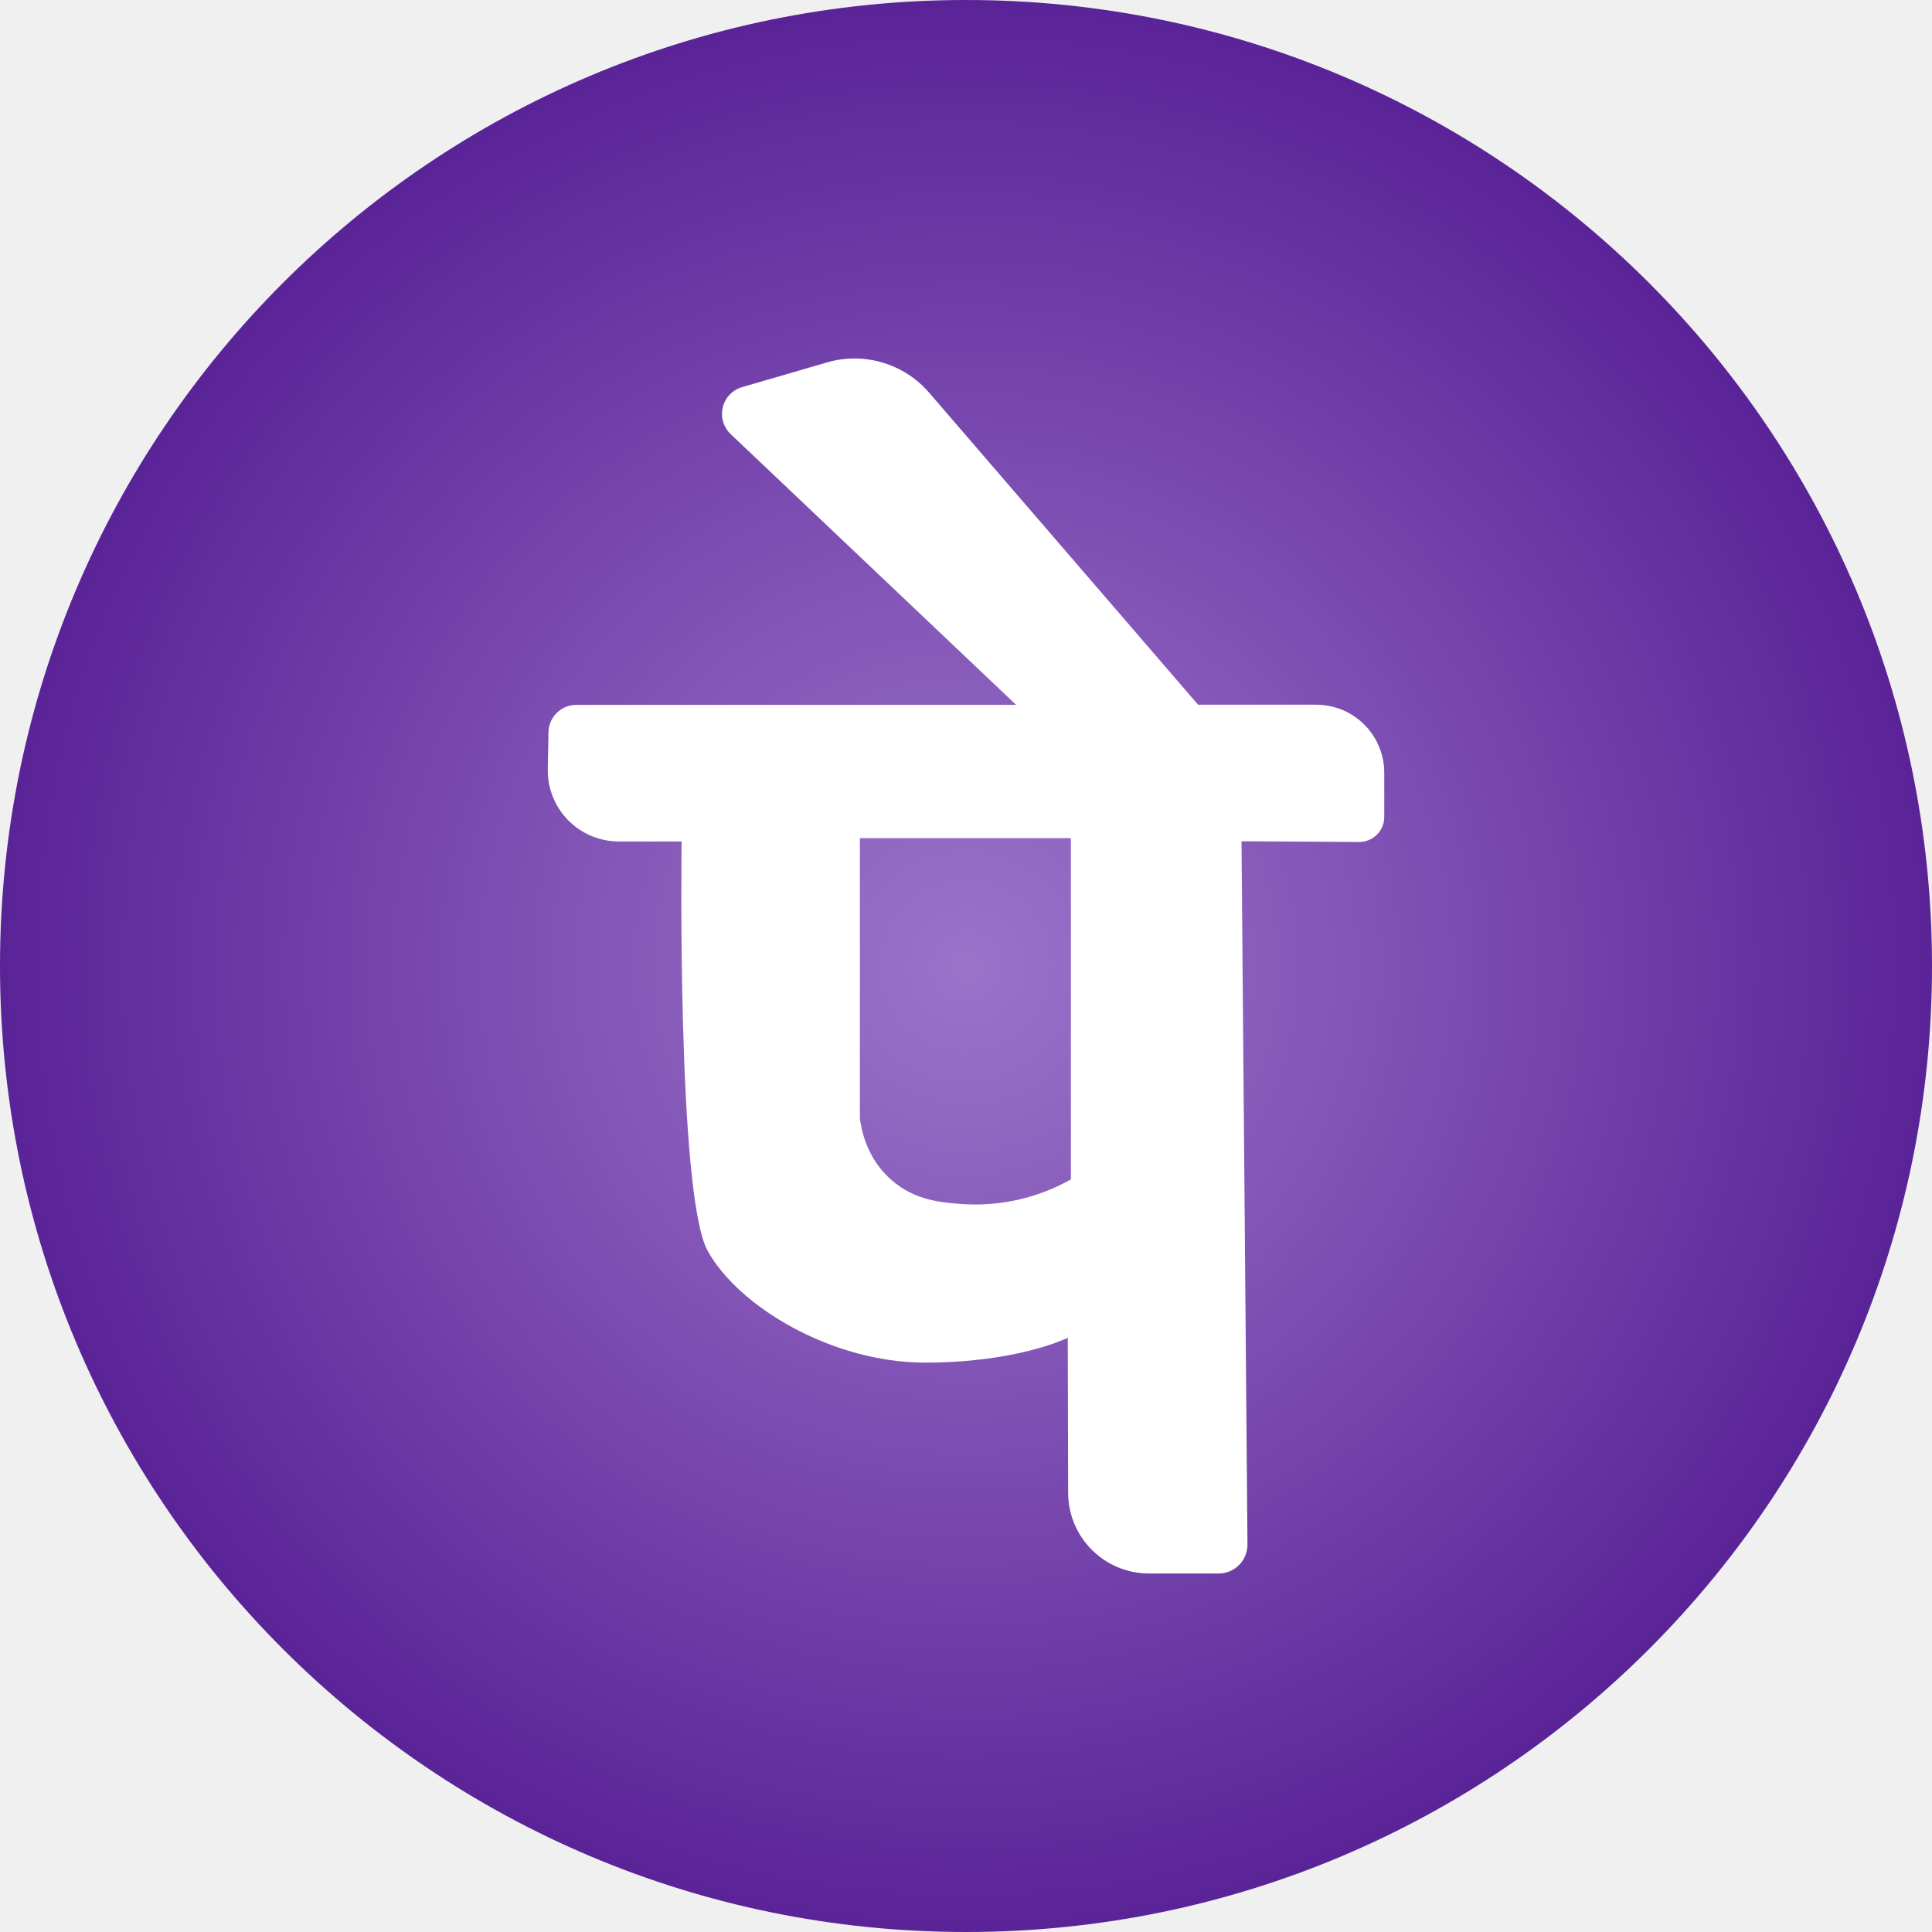
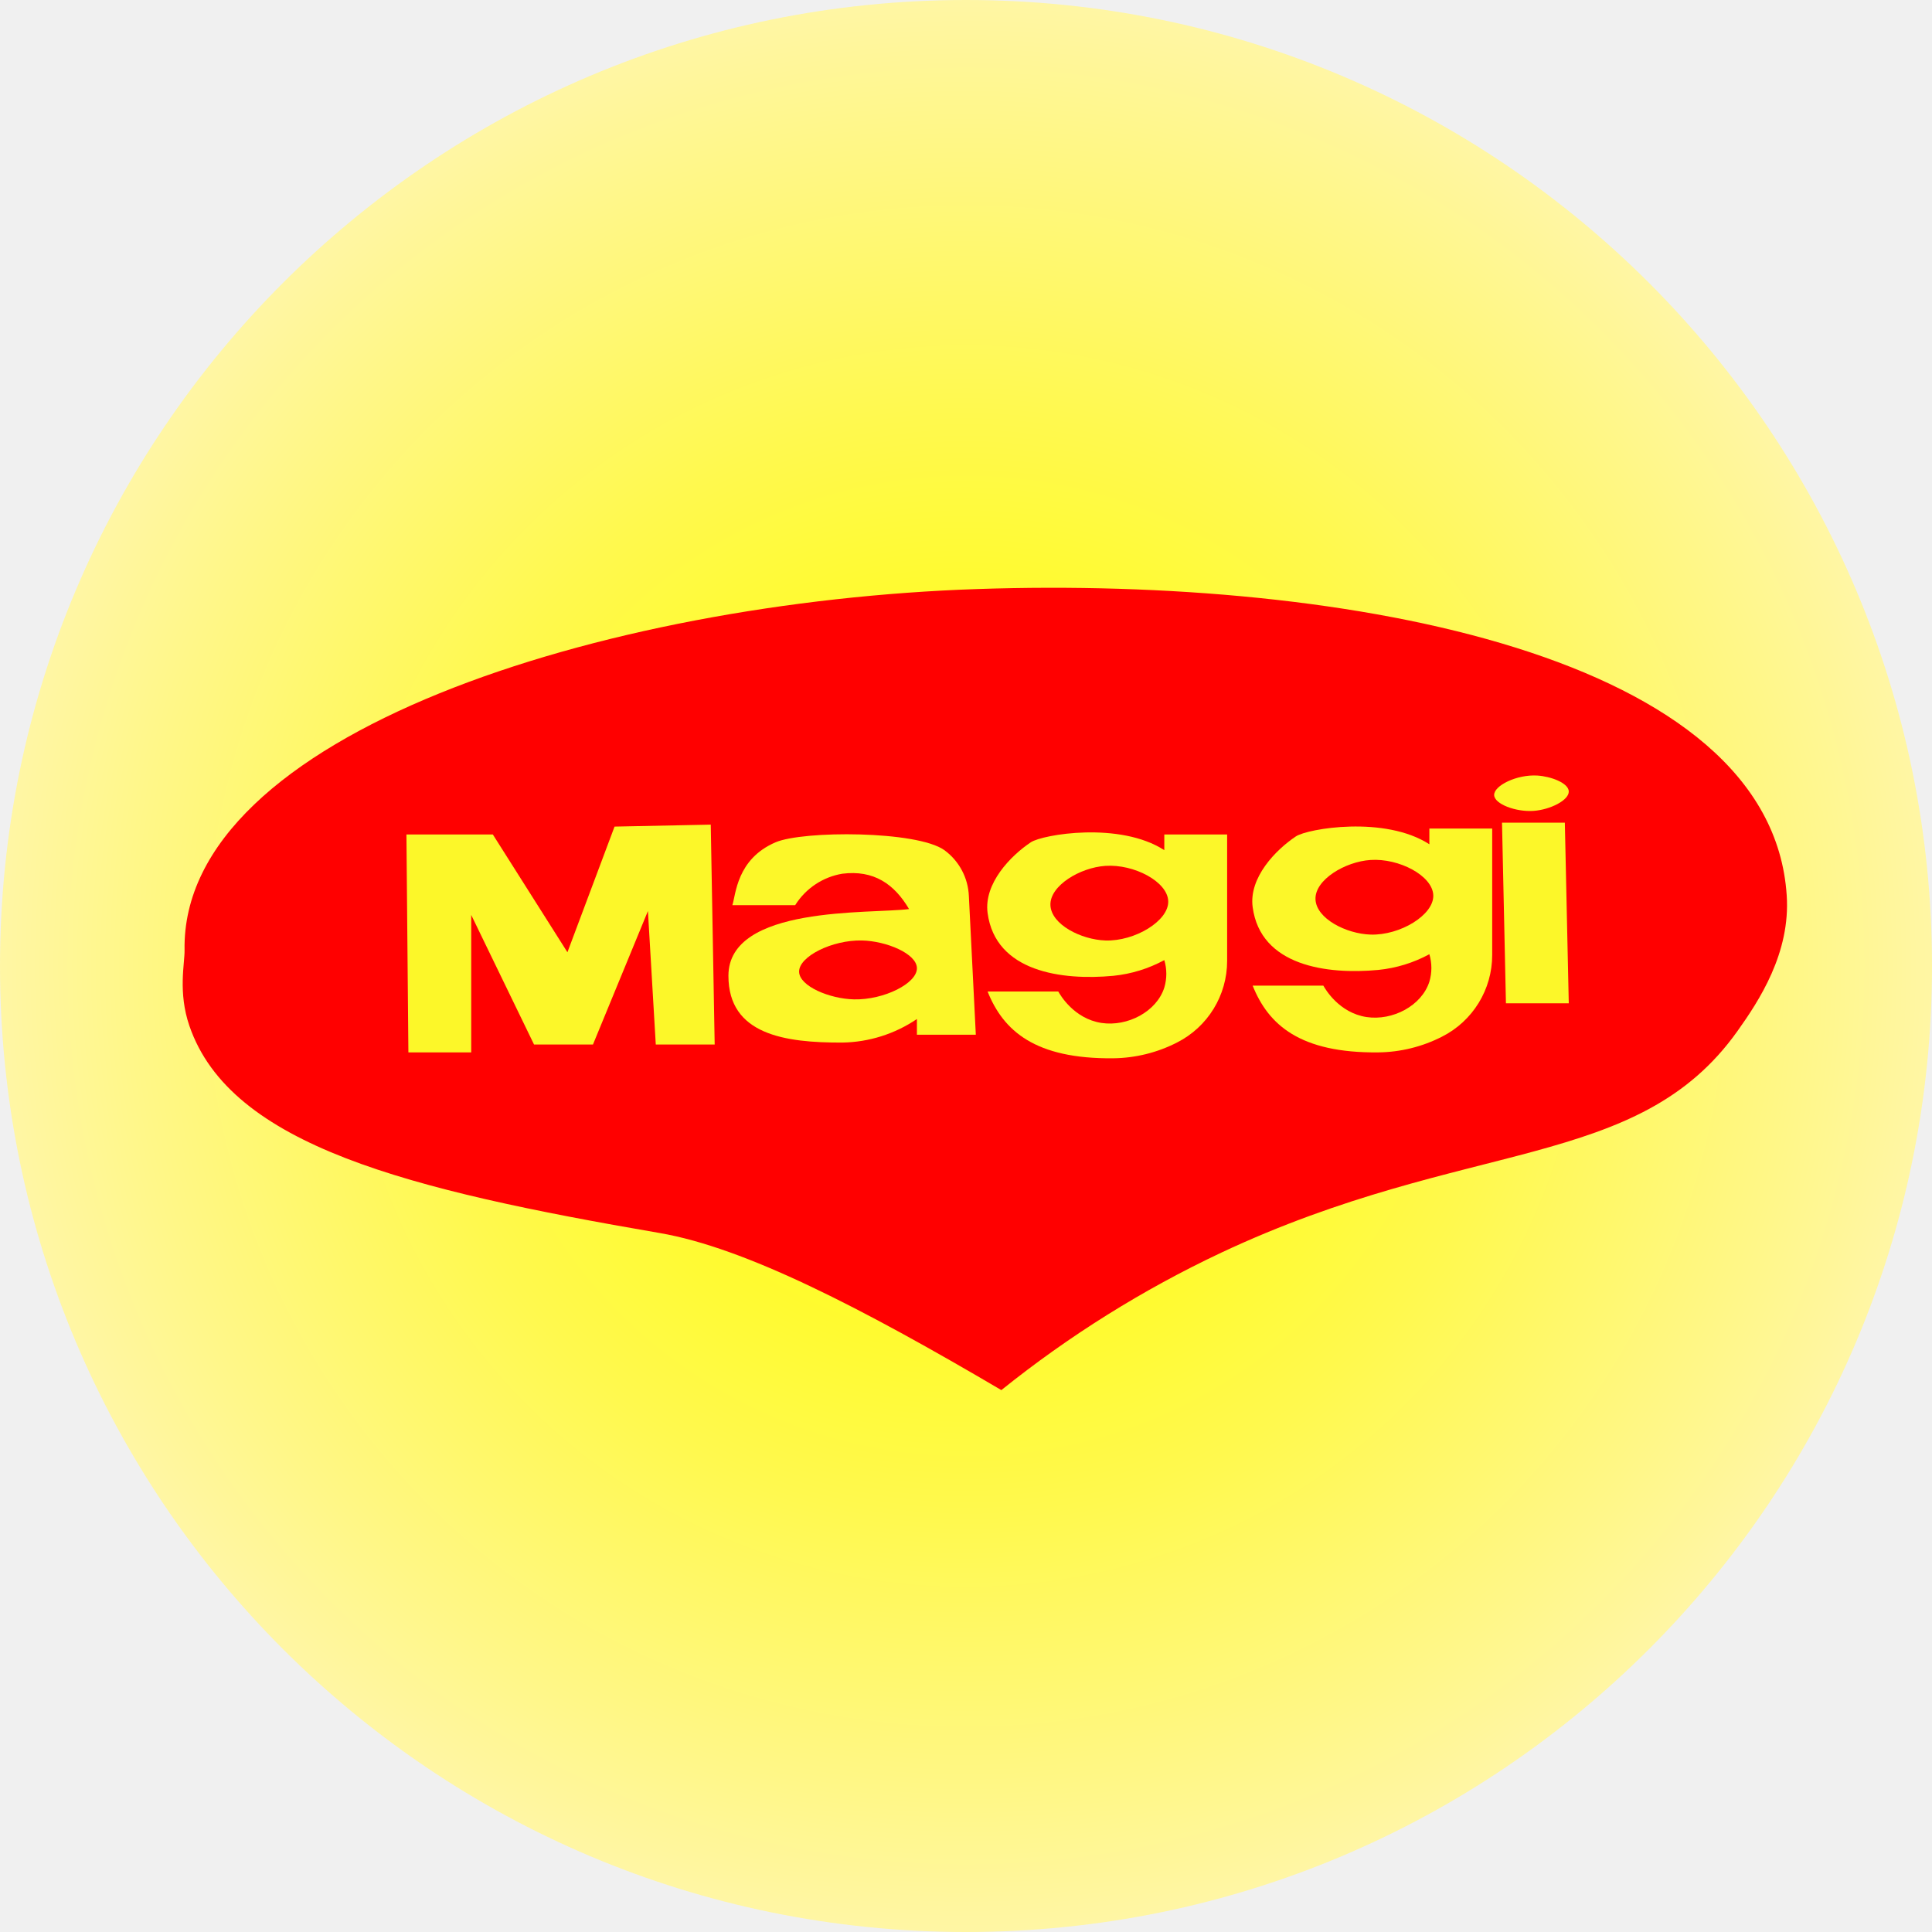
<svg xmlns="http://www.w3.org/2000/svg" viewBox="0 0 492 492">
  <defs>
-     <style>.cls-1{fill:url(#radial-gradient);}.cls-2{fill:#fff;}</style>
+     <style>.cls-1{fill:url(#radial-gradient);}.cls-2{fill:red;}.cls-3{fill:#fcf729;}</style>
    <radialGradient id="radial-gradient" cx="246" cy="246" r="246" gradientUnits="userSpaceOnUse">
-       <stop offset="0" stop-color="#9b73c9" />
-       <stop offset="0.44" stop-color="#8052b5" />
-       <stop offset="1" stop-color="#5a2397" />
+       <stop offset="0" stop-color="#fffc01" />
+       <stop offset="0.12" stop-color="#fffc0a" />
+       <stop offset="0.32" stop-color="#fffb24" />
+       <stop offset="0.57" stop-color="#fff94e" />
+       <stop offset="0.86" stop-color="#fff787" />
+       <stop offset="1" stop-color="#fff6a4" />
    </radialGradient>
  </defs>
  <g id="Layer_2" data-name="Layer 2">
    <g id="Layer_1-2" data-name="Layer 1">
      <circle class="cls-1" cx="246" cy="246" r="246" />
-       <path class="cls-2" d="M335.19,179.46H305.1L236.61,100a25.09,25.09,0,0,0-26-7.71L189,98.58a7.1,7.1,0,0,0-2.9,12l72.67,68.92h-112a7.1,7.1,0,0,0-7.1,7l-.17,9.39a18.09,18.09,0,0,0,18.08,18.4h16s-1.25,90.07,6.65,104.29S211.87,347,235.57,347s36.35-6.32,36.35-6.32l.09,39.51A20.59,20.59,0,0,0,292.6,400.7h17.75a7.33,7.33,0,0,0,7.33-7.4l-1.52-179.07,29.92.19a6.38,6.38,0,0,0,6.43-6.38V196.78A17.31,17.31,0,0,0,335.19,179.46ZM272.71,300.35a49.6,49.6,0,0,1-26.87,6.32c-5.69-.36-12.86-.82-19-6.32s-7.43-12.47-7.86-15.48a4.78,4.78,0,0,1,0-.66V213.44h53.73Z" />
+       <path class="cls-2" d="M249,150c-95.3,3.19-203,37-202,92,.06,3.27-1.71,10.7,1.23,19.24C58.71,291.77,104,303,168,314c21.71,3.73,51.44,19.06,87,40a279.89,279.89,0,0,1,56-35c62.69-29.42,106-20.57,131.49-56.47C447.89,254.94,456,242.71,455,228,451,167,343.69,146.83,249,150Z" />
+       <path class="cls-3" d="M103.5,212.5q.25,27.75.5,55.5h16V233l16,33h15q7-17,14-34,1,17,2,34h15q-.5-28-1-56l-24.5.5-12,32-19-30Z" />
+       <path class="cls-3" d="M248.5,263.5l-1.77-35.31a15.24,15.24,0,0,0-6.14-11.62l-.09-.07c-7-5-36-5-43-2-9.94,4.26-10.11,13.4-11,16h16a1.23,1.23,0,0,1,.08-.12,17.58,17.58,0,0,1,11.92-7.88c8-1,13.22,2.6,17,9-9.82,1.28-46-1-46,17,0,15,14.42,17.05,29,17a34.82,34.82,0,0,0,19-6v4Zm-31-9c-6.26-.14-13.89-3.35-14-7-.12-3.92,8.44-8.17,16-8,6.26.14,13.89,3.35,14,7C233.62,250.42,225.06,254.67,217.5,254.5Z" />
+       <path class="cls-3" d="M296.5,212.5v4c-11.35-7.35-31-4-34-2-5.14,3.43-12,10.49-11,18,2,15,18.93,17.23,32,16a34.41,34.41,0,0,0,13-4,12.22,12.22,0,0,1,0,7c-1.95,6.11-9.34,10-16,9-7-1.07-10.5-7.11-11-8h-18c4,10,12.08,17.2,32,17a36.54,36.54,0,0,0,16.21-4A23.28,23.28,0,0,0,312.5,244.7V212.5Zm-15,27c-6.16-.2-13.82-4.05-14-9s7.53-9.57,14-10c7.27-.49,15.84,4,16,9S289,239.75,281.5,239.5Z" />
+       <path class="cls-3" d="M364,211v4c-11.35-7.35-31-4-34-2-5.14,3.43-12,10.49-11,18,2,15,18.93,17.23,32,16a34.41,34.41,0,0,0,13-4,12.22,12.22,0,0,1,0,7c-1.95,6.11-9.34,10-16,9-7-1.07-10.5-7.11-11-8H319c4,10,12.08,17.2,32,17a36.54,36.54,0,0,0,16.21-4A23.28,23.28,0,0,0,380,243.2V211Zm-15,27c-6.16-.2-13.82-4.05-14-9s7.53-9.57,14-10c7.27-.49,15.84,4,16,9S356.54,238.25,349,238Z" />
+       <path class="cls-3" d="M382.5,209.5q.5,23,1,46h16q-.5-23-1-46Z" />
+       <path class="cls-3" d="M380.5,202.5c.11,2.27,5.49,4.3,10,4,4.23-.28,9.12-2.72,9-5-.11-2.13-4.58-3.79-8-4C386.26,197.18,380.38,200.08,380.5,202.5Z" />
    </g>
  </g>
</svg>
